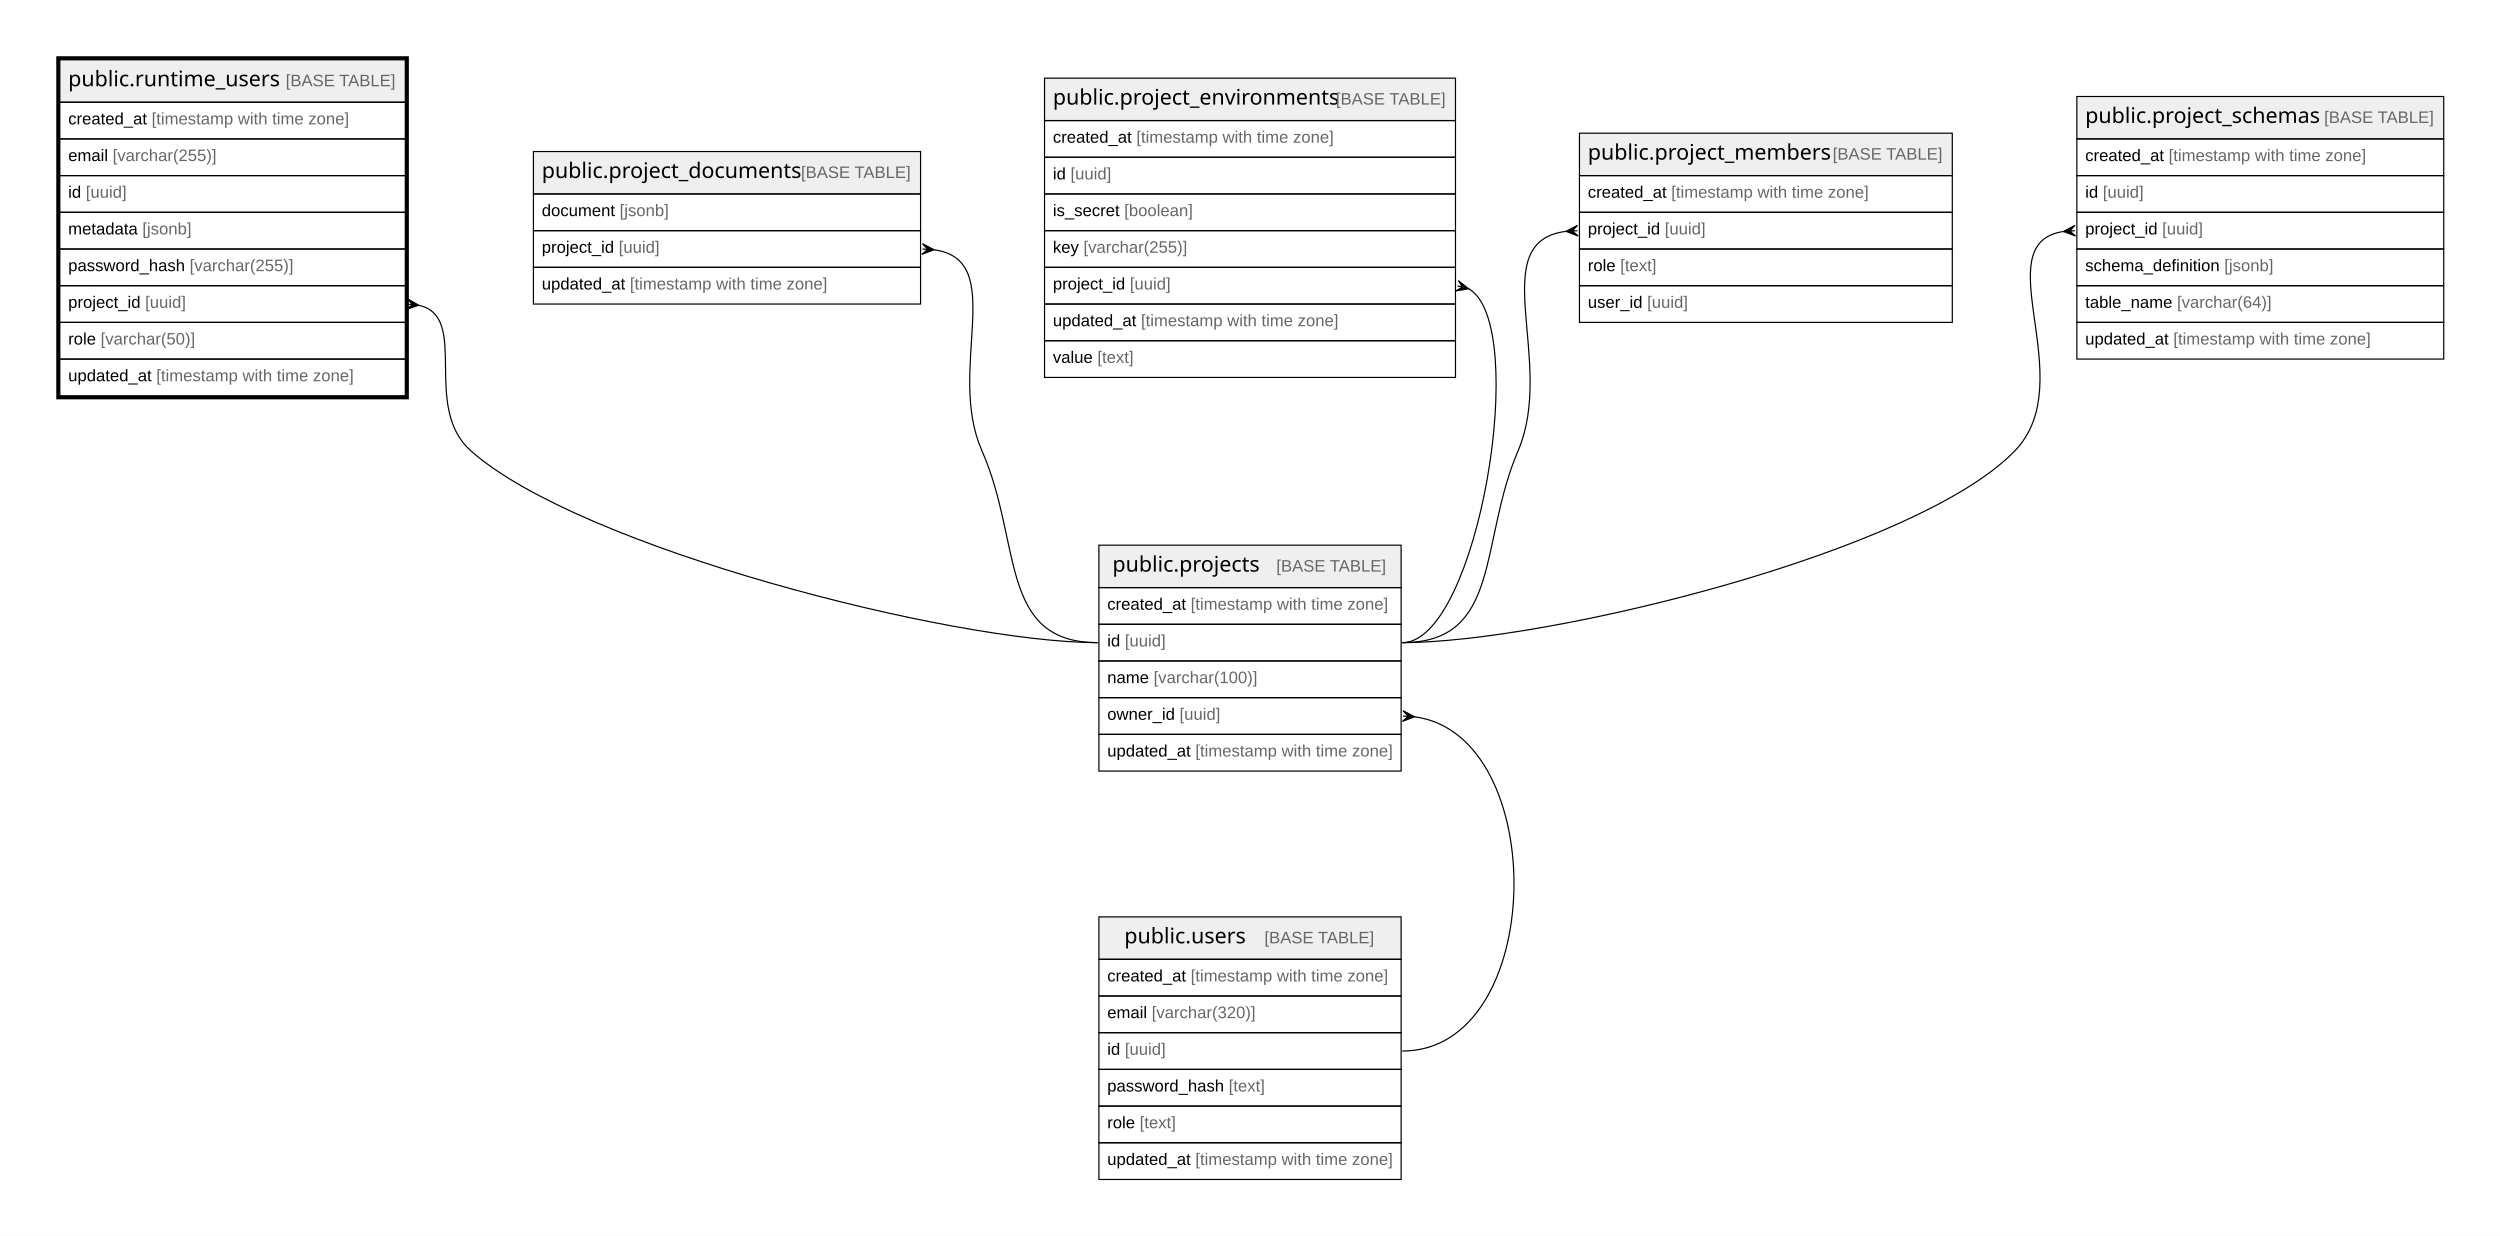
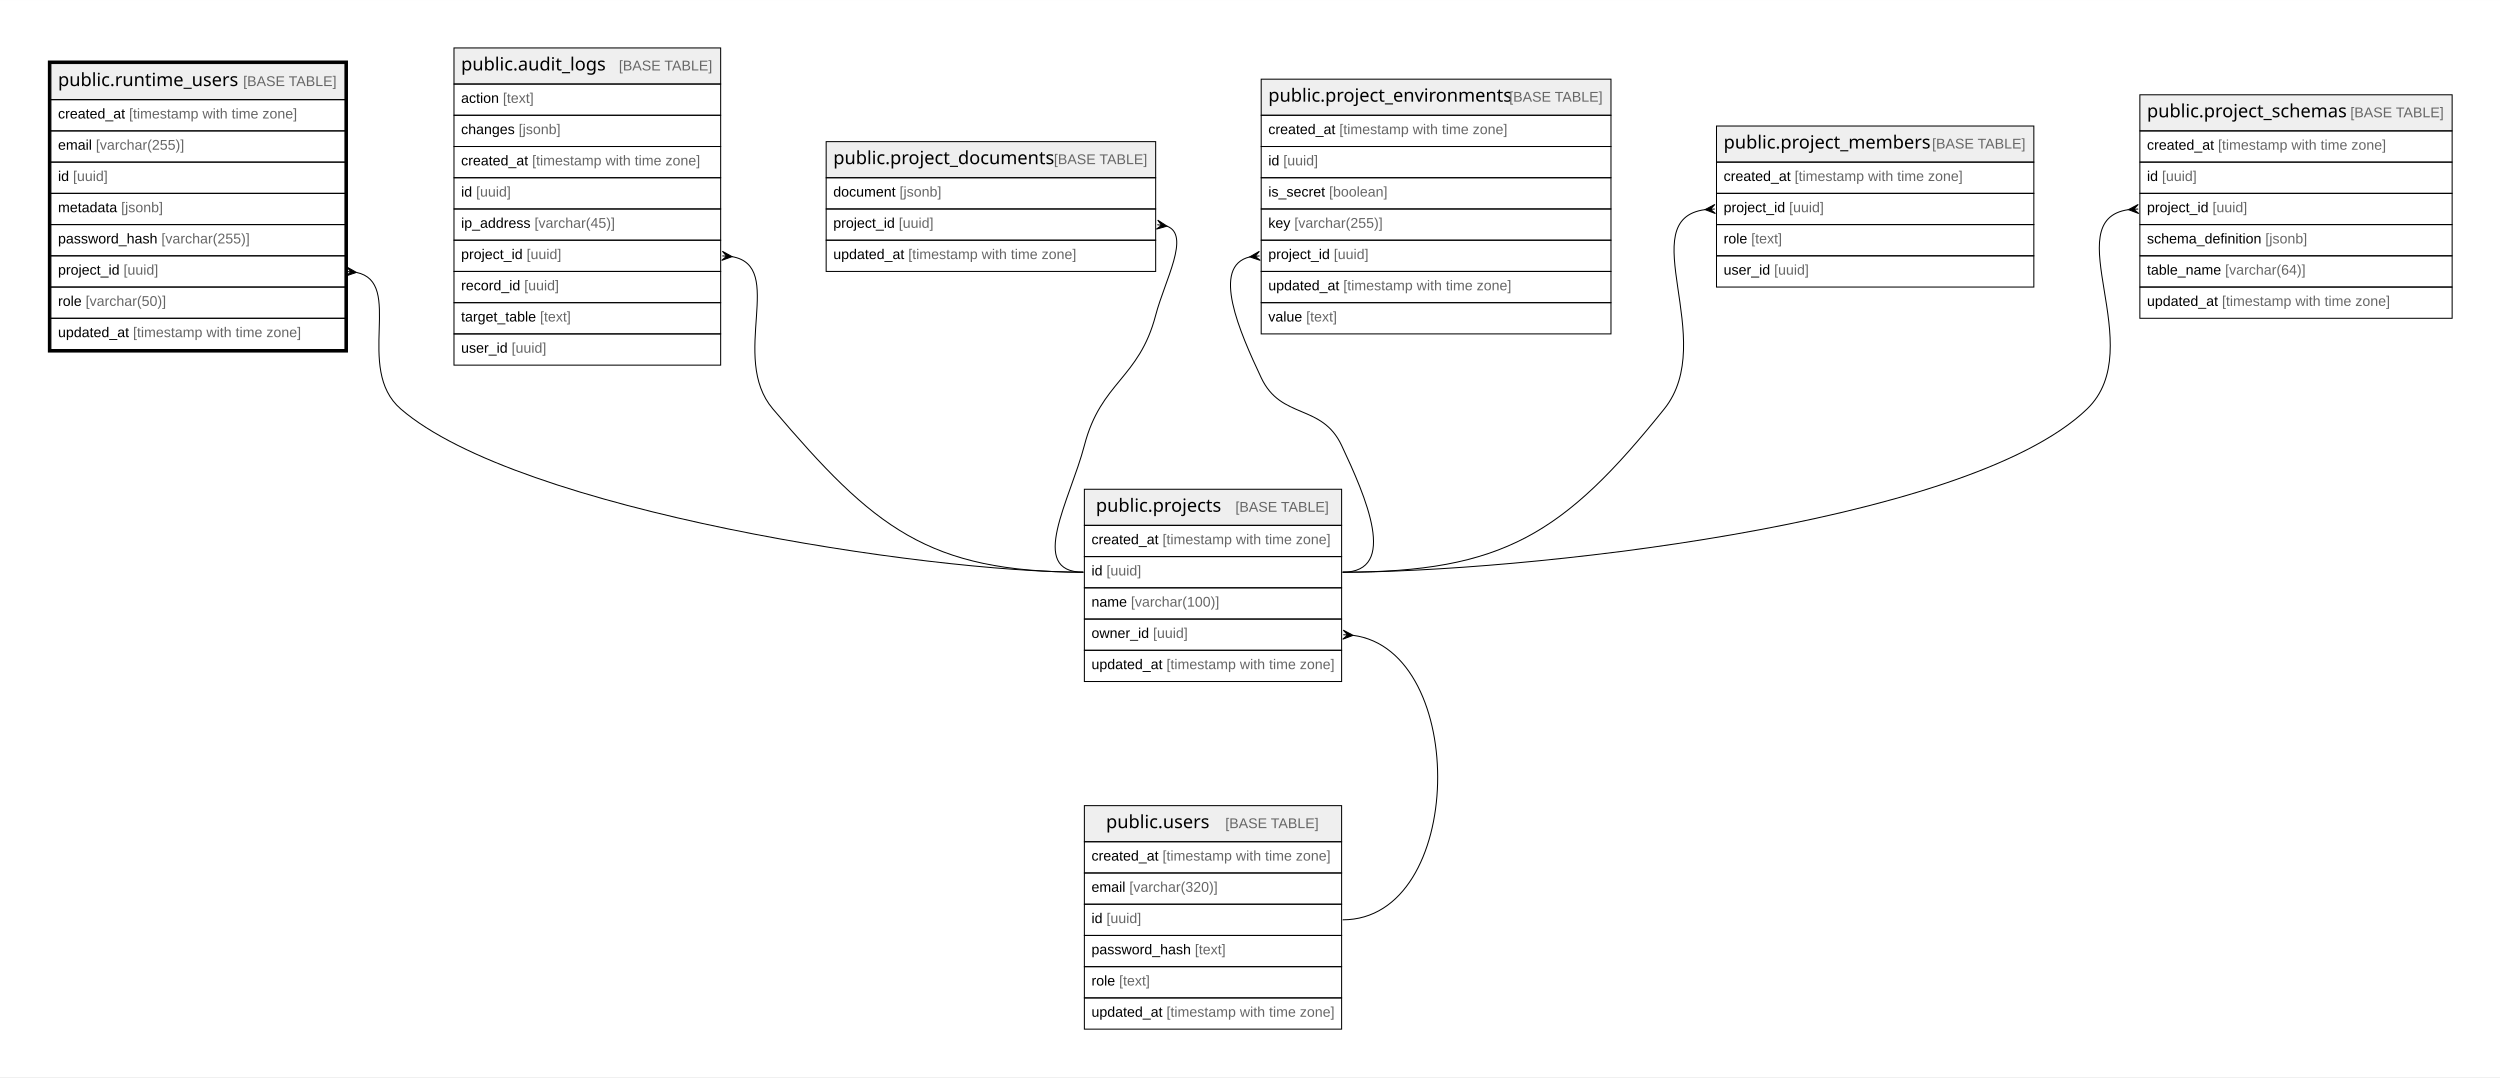
- <svg xmlns="http://www.w3.org/2000/svg" width="2098pt" height="1037pt" viewBox="0.00 0.00 2098.35 1037.20">
-   <g id="graph0" class="graph" transform="scale(1 1) rotate(0) translate(4 1033.2)">
-     <polygon fill="white" stroke="none" points="-4,4 -4,-1033.2 2094.35,-1033.2 2094.35,4 -4,4" />
+ <svg xmlns="http://www.w3.org/2000/svg" width="2465pt" height="1062pt" viewBox="0.00 0.00 2465.35 1062.00">
+   <g id="graph0" class="graph" transform="scale(1 1) rotate(0) translate(4 1058)">
+     <polygon fill="white" stroke="none" points="-4,4 -4,-1058 2461.35,-1058 2461.35,4 -4,4" />
    <g id="node1" class="node">
-       <polygon fill="#efefef" stroke="none" points="46.2,-947.4 46.2,-983 336.16,-983 336.16,-947.4 46.2,-947.4" />
-       <polygon fill="none" stroke="black" points="46.2,-947.4 46.2,-983 336.16,-983 336.16,-947.4 46.2,-947.4" />
-       <text text-anchor="start" x="53.2" y="-960.8" font-family="Arial Bold" font-size="18.00">public.runtime_users</text>
-       <text text-anchor="start" x="204.67" y="-960.8" font-family="Arial" font-size="14.00">    </text>
-       <text text-anchor="start" x="235.79" y="-960.8" font-family="Arial" font-size="14.00" fill="#666666">[BASE TABLE]</text>
-       <polygon fill="none" stroke="black" points="46.2,-916.6 46.2,-947.4 336.16,-947.4 336.16,-916.6 46.2,-916.6" />
-       <text text-anchor="start" x="53.2" y="-928.8" font-family="Arial" font-size="14.00">created_at </text>
-       <text text-anchor="start" x="123.25" y="-928.8" font-family="Arial" font-size="14.00" fill="#666666">[timestamp with time zone]</text>
-       <polygon fill="none" stroke="black" points="46.2,-885.8 46.2,-916.6 336.16,-916.6 336.16,-885.8 46.2,-885.8" />
-       <text text-anchor="start" x="53.2" y="-898" font-family="Arial" font-size="14.00">email </text>
-       <text text-anchor="start" x="90.54" y="-898" font-family="Arial" font-size="14.00" fill="#666666">[varchar(255)]</text>
-       <polygon fill="none" stroke="black" points="46.2,-855 46.2,-885.8 336.16,-885.8 336.16,-855 46.2,-855" />
-       <text text-anchor="start" x="53.2" y="-867.2" font-family="Arial" font-size="14.00">id </text>
-       <text text-anchor="start" x="67.99" y="-867.2" font-family="Arial" font-size="14.00" fill="#666666">[uuid]</text>
-       <polygon fill="none" stroke="black" points="46.2,-824.2 46.2,-855 336.16,-855 336.16,-824.2 46.2,-824.2" />
-       <text text-anchor="start" x="53.2" y="-836.4" font-family="Arial" font-size="14.00">metadata </text>
-       <text text-anchor="start" x="115.46" y="-836.4" font-family="Arial" font-size="14.00" fill="#666666">[jsonb]</text>
-       <polygon fill="none" stroke="black" points="46.2,-793.4 46.2,-824.2 336.16,-824.2 336.16,-793.4 46.2,-793.4" />
-       <text text-anchor="start" x="53.2" y="-805.6" font-family="Arial" font-size="14.00">password_hash </text>
-       <text text-anchor="start" x="155.15" y="-805.6" font-family="Arial" font-size="14.00" fill="#666666">[varchar(255)]</text>
-       <polygon fill="none" stroke="black" points="46.2,-762.6 46.2,-793.4 336.16,-793.4 336.16,-762.6 46.2,-762.6" />
-       <text text-anchor="start" x="53.2" y="-774.8" font-family="Arial" font-size="14.00">project_id </text>
-       <text text-anchor="start" x="117.79" y="-774.8" font-family="Arial" font-size="14.00" fill="#666666">[uuid]</text>
-       <polygon fill="none" stroke="black" points="46.2,-731.8 46.2,-762.6 336.16,-762.6 336.16,-731.8 46.2,-731.8" />
-       <text text-anchor="start" x="53.2" y="-744" font-family="Arial" font-size="14.00">role </text>
-       <text text-anchor="start" x="80.43" y="-744" font-family="Arial" font-size="14.00" fill="#666666">[varchar(50)]</text>
-       <polygon fill="none" stroke="black" points="46.2,-701 46.2,-731.8 336.16,-731.8 336.16,-701 46.2,-701" />
-       <text text-anchor="start" x="53.2" y="-713.2" font-family="Arial" font-size="14.00">updated_at </text>
-       <text text-anchor="start" x="127.16" y="-713.2" font-family="Arial" font-size="14.00" fill="#666666">[timestamp with time zone]</text>
-       <polygon fill="none" stroke="black" stroke-width="3" points="44.7,-699.5 44.7,-984.5 337.66,-984.5 337.66,-699.5 44.7,-699.5" />
+       <polygon fill="#efefef" stroke="none" points="46.2,-959.8 46.2,-995.4 336.16,-995.4 336.16,-959.8 46.2,-959.8" />
+       <polygon fill="none" stroke="black" points="46.2,-959.8 46.2,-995.4 336.16,-995.4 336.16,-959.8 46.2,-959.8" />
+       <text text-anchor="start" x="53.2" y="-973.2" font-family="Arial Bold" font-size="18.00">public.runtime_users</text>
+       <text text-anchor="start" x="204.67" y="-973.2" font-family="Arial" font-size="14.00">    </text>
+       <text text-anchor="start" x="235.79" y="-973.2" font-family="Arial" font-size="14.00" fill="#666666">[BASE TABLE]</text>
+       <polygon fill="none" stroke="black" points="46.2,-929 46.2,-959.8 336.16,-959.8 336.16,-929 46.2,-929" />
+       <text text-anchor="start" x="53.2" y="-941.2" font-family="Arial" font-size="14.00">created_at </text>
+       <text text-anchor="start" x="123.25" y="-941.2" font-family="Arial" font-size="14.00" fill="#666666">[timestamp with time zone]</text>
+       <polygon fill="none" stroke="black" points="46.2,-898.2 46.2,-929 336.16,-929 336.16,-898.2 46.2,-898.2" />
+       <text text-anchor="start" x="53.2" y="-910.4" font-family="Arial" font-size="14.00">email </text>
+       <text text-anchor="start" x="90.54" y="-910.4" font-family="Arial" font-size="14.00" fill="#666666">[varchar(255)]</text>
+       <polygon fill="none" stroke="black" points="46.2,-867.4 46.2,-898.2 336.16,-898.2 336.16,-867.4 46.2,-867.4" />
+       <text text-anchor="start" x="53.2" y="-879.6" font-family="Arial" font-size="14.00">id </text>
+       <text text-anchor="start" x="67.99" y="-879.6" font-family="Arial" font-size="14.00" fill="#666666">[uuid]</text>
+       <polygon fill="none" stroke="black" points="46.2,-836.6 46.2,-867.4 336.16,-867.4 336.16,-836.6 46.2,-836.6" />
+       <text text-anchor="start" x="53.2" y="-848.8" font-family="Arial" font-size="14.00">metadata </text>
+       <text text-anchor="start" x="115.46" y="-848.8" font-family="Arial" font-size="14.00" fill="#666666">[jsonb]</text>
+       <polygon fill="none" stroke="black" points="46.2,-805.8 46.2,-836.6 336.16,-836.6 336.16,-805.8 46.2,-805.8" />
+       <text text-anchor="start" x="53.2" y="-818" font-family="Arial" font-size="14.00">password_hash </text>
+       <text text-anchor="start" x="155.15" y="-818" font-family="Arial" font-size="14.00" fill="#666666">[varchar(255)]</text>
+       <polygon fill="none" stroke="black" points="46.2,-775 46.2,-805.8 336.16,-805.8 336.16,-775 46.2,-775" />
+       <text text-anchor="start" x="53.2" y="-787.2" font-family="Arial" font-size="14.00">project_id </text>
+       <text text-anchor="start" x="117.79" y="-787.2" font-family="Arial" font-size="14.00" fill="#666666">[uuid]</text>
+       <polygon fill="none" stroke="black" points="46.2,-744.2 46.2,-775 336.16,-775 336.16,-744.2 46.2,-744.2" />
+       <text text-anchor="start" x="53.2" y="-756.4" font-family="Arial" font-size="14.00">role </text>
+       <text text-anchor="start" x="80.43" y="-756.4" font-family="Arial" font-size="14.00" fill="#666666">[varchar(50)]</text>
+       <polygon fill="none" stroke="black" points="46.2,-713.4 46.2,-744.2 336.16,-744.2 336.16,-713.4 46.2,-713.4" />
+       <text text-anchor="start" x="53.2" y="-725.6" font-family="Arial" font-size="14.00">updated_at </text>
+       <text text-anchor="start" x="127.16" y="-725.6" font-family="Arial" font-size="14.00" fill="#666666">[timestamp with time zone]</text>
+       <polygon fill="none" stroke="black" stroke-width="3" points="44.7,-711.9 44.7,-996.9 337.66,-996.9 337.66,-711.9 44.7,-711.9" />
    </g>
    <g id="node2" class="node">
-       <polygon fill="#efefef" stroke="none" points="918.34,-540 918.34,-575.6 1172.02,-575.6 1172.02,-540 918.34,-540" />
-       <polygon fill="none" stroke="black" points="918.34,-540 918.34,-575.6 1172.02,-575.6 1172.02,-540 918.34,-540" />
-       <text text-anchor="start" x="929.7" y="-553.4" font-family="Arial Bold" font-size="18.00">public.projects</text>
-       <text text-anchor="start" x="1036.17" y="-553.4" font-family="Arial" font-size="14.00">    </text>
-       <text text-anchor="start" x="1067.29" y="-553.4" font-family="Arial" font-size="14.00" fill="#666666">[BASE TABLE]</text>
-       <polygon fill="none" stroke="black" points="918.34,-509.2 918.34,-540 1172.02,-540 1172.02,-509.2 918.34,-509.2" />
-       <text text-anchor="start" x="925.34" y="-521.4" font-family="Arial" font-size="14.00">created_at </text>
-       <text text-anchor="start" x="995.39" y="-521.4" font-family="Arial" font-size="14.00" fill="#666666">[timestamp with time zone]</text>
-       <polygon fill="none" stroke="black" points="918.34,-478.4 918.34,-509.2 1172.02,-509.2 1172.02,-478.4 918.34,-478.4" />
-       <text text-anchor="start" x="925.34" y="-490.6" font-family="Arial" font-size="14.00">id </text>
-       <text text-anchor="start" x="940.13" y="-490.6" font-family="Arial" font-size="14.00" fill="#666666">[uuid]</text>
-       <polygon fill="none" stroke="black" points="918.34,-447.6 918.34,-478.4 1172.02,-478.4 1172.02,-447.6 918.34,-447.6" />
-       <text text-anchor="start" x="925.34" y="-459.8" font-family="Arial" font-size="14.00">name </text>
-       <text text-anchor="start" x="964.25" y="-459.8" font-family="Arial" font-size="14.00" fill="#666666">[varchar(100)]</text>
-       <polygon fill="none" stroke="black" points="918.34,-416.8 918.34,-447.6 1172.02,-447.6 1172.02,-416.8 918.34,-416.8" />
-       <text text-anchor="start" x="925.34" y="-429" font-family="Arial" font-size="14.00">owner_id </text>
-       <text text-anchor="start" x="986.04" y="-429" font-family="Arial" font-size="14.00" fill="#666666">[uuid]</text>
-       <polygon fill="none" stroke="black" points="918.34,-386 918.34,-416.8 1172.02,-416.8 1172.02,-386 918.34,-386" />
-       <text text-anchor="start" x="925.34" y="-398.2" font-family="Arial" font-size="14.00">updated_at </text>
-       <text text-anchor="start" x="999.3" y="-398.2" font-family="Arial" font-size="14.00" fill="#666666">[timestamp with time zone]</text>
+       <polygon fill="#efefef" stroke="none" points="1065.34,-540 1065.34,-575.6 1319.02,-575.6 1319.02,-540 1065.34,-540" />
+       <polygon fill="none" stroke="black" points="1065.34,-540 1065.34,-575.6 1319.02,-575.6 1319.02,-540 1065.34,-540" />
+       <text text-anchor="start" x="1076.7" y="-553.4" font-family="Arial Bold" font-size="18.00">public.projects</text>
+       <text text-anchor="start" x="1183.17" y="-553.4" font-family="Arial" font-size="14.00">    </text>
+       <text text-anchor="start" x="1214.29" y="-553.4" font-family="Arial" font-size="14.00" fill="#666666">[BASE TABLE]</text>
+       <polygon fill="none" stroke="black" points="1065.34,-509.2 1065.34,-540 1319.02,-540 1319.02,-509.2 1065.34,-509.2" />
+       <text text-anchor="start" x="1072.34" y="-521.4" font-family="Arial" font-size="14.00">created_at </text>
+       <text text-anchor="start" x="1142.39" y="-521.4" font-family="Arial" font-size="14.00" fill="#666666">[timestamp with time zone]</text>
+       <polygon fill="none" stroke="black" points="1065.34,-478.4 1065.34,-509.2 1319.02,-509.2 1319.02,-478.4 1065.34,-478.4" />
+       <text text-anchor="start" x="1072.34" y="-490.6" font-family="Arial" font-size="14.00">id </text>
+       <text text-anchor="start" x="1087.13" y="-490.6" font-family="Arial" font-size="14.00" fill="#666666">[uuid]</text>
+       <polygon fill="none" stroke="black" points="1065.34,-447.6 1065.34,-478.4 1319.02,-478.4 1319.02,-447.6 1065.34,-447.6" />
+       <text text-anchor="start" x="1072.34" y="-459.8" font-family="Arial" font-size="14.00">name </text>
+       <text text-anchor="start" x="1111.25" y="-459.8" font-family="Arial" font-size="14.00" fill="#666666">[varchar(100)]</text>
+       <polygon fill="none" stroke="black" points="1065.34,-416.8 1065.34,-447.6 1319.02,-447.6 1319.02,-416.8 1065.34,-416.8" />
+       <text text-anchor="start" x="1072.34" y="-429" font-family="Arial" font-size="14.00">owner_id </text>
+       <text text-anchor="start" x="1133.04" y="-429" font-family="Arial" font-size="14.00" fill="#666666">[uuid]</text>
+       <polygon fill="none" stroke="black" points="1065.34,-386 1065.34,-416.8 1319.02,-416.8 1319.02,-386 1065.34,-386" />
+       <text text-anchor="start" x="1072.34" y="-398.2" font-family="Arial" font-size="14.00">updated_at </text>
+       <text text-anchor="start" x="1146.3" y="-398.2" font-family="Arial" font-size="14.00" fill="#666666">[timestamp with time zone]</text>
    </g>
    <g id="edge1" class="edge">
-       <path fill="none" stroke="black" d="M347.4,-776.99C390.84,-767.42 349.4,-691.99 391.18,-654.8 482.52,-573.51 795.06,-493.8 917.34,-493.8" />
-       <polygon fill="black" stroke="black" points="347.44,-776.99 337.05,-773.49 342.14,-777.51 337.83,-777.93 337.83,-777.93 337.83,-777.93 342.14,-777.51 337.93,-782.45 347.44,-776.99" />
+       <path fill="none" stroke="black" d="M347.33,-789.47C395.39,-779.66 344.99,-694.76 391.18,-654.8 507.5,-554.17 910.53,-493.8 1064.34,-493.8" />
+       <polygon fill="black" stroke="black" points="347.45,-789.46 337.08,-785.89 342.14,-789.94 337.83,-790.34 337.83,-790.34 337.83,-790.34 342.14,-789.94 337.9,-794.85 347.45,-789.46" />
+     </g>
+     <g id="node8" class="node">
+       <polygon fill="#efefef" stroke="none" points="1065.34,-228 1065.34,-263.6 1319.02,-263.6 1319.02,-228 1065.34,-228" />
+       <polygon fill="none" stroke="black" points="1065.34,-228 1065.34,-263.6 1319.02,-263.6 1319.02,-228 1065.34,-228" />
+       <text text-anchor="start" x="1086.69" y="-241.4" font-family="Arial Bold" font-size="18.00">public.users</text>
+       <text text-anchor="start" x="1173.18" y="-241.4" font-family="Arial" font-size="14.00">    </text>
+       <text text-anchor="start" x="1204.29" y="-241.4" font-family="Arial" font-size="14.00" fill="#666666">[BASE TABLE]</text>
+       <polygon fill="none" stroke="black" points="1065.34,-197.2 1065.34,-228 1319.02,-228 1319.02,-197.2 1065.34,-197.2" />
+       <text text-anchor="start" x="1072.34" y="-209.4" font-family="Arial" font-size="14.00">created_at </text>
+       <text text-anchor="start" x="1142.39" y="-209.4" font-family="Arial" font-size="14.00" fill="#666666">[timestamp with time zone]</text>
+       <polygon fill="none" stroke="black" points="1065.34,-166.4 1065.34,-197.2 1319.02,-197.2 1319.02,-166.4 1065.34,-166.4" />
+       <text text-anchor="start" x="1072.34" y="-178.6" font-family="Arial" font-size="14.00">email </text>
+       <text text-anchor="start" x="1109.68" y="-178.6" font-family="Arial" font-size="14.00" fill="#666666">[varchar(320)]</text>
+       <polygon fill="none" stroke="black" points="1065.34,-135.6 1065.34,-166.4 1319.02,-166.4 1319.02,-135.6 1065.34,-135.6" />
+       <text text-anchor="start" x="1072.34" y="-147.8" font-family="Arial" font-size="14.00">id </text>
+       <text text-anchor="start" x="1087.13" y="-147.8" font-family="Arial" font-size="14.00" fill="#666666">[uuid]</text>
+       <polygon fill="none" stroke="black" points="1065.34,-104.8 1065.34,-135.6 1319.02,-135.6 1319.02,-104.8 1065.34,-104.8" />
+       <text text-anchor="start" x="1072.34" y="-117" font-family="Arial" font-size="14.00">password_hash </text>
+       <text text-anchor="start" x="1174.29" y="-117" font-family="Arial" font-size="14.00" fill="#666666">[text]</text>
+       <polygon fill="none" stroke="black" points="1065.34,-74 1065.34,-104.8 1319.02,-104.8 1319.02,-74 1065.34,-74" />
+       <text text-anchor="start" x="1072.34" y="-86.2" font-family="Arial" font-size="14.00">role </text>
+       <text text-anchor="start" x="1099.57" y="-86.2" font-family="Arial" font-size="14.00" fill="#666666">[text]</text>
+       <polygon fill="none" stroke="black" points="1065.34,-43.2 1065.34,-74 1319.02,-74 1319.02,-43.2 1065.34,-43.2" />
+       <text text-anchor="start" x="1072.34" y="-55.4" font-family="Arial" font-size="14.00">updated_at </text>
+       <text text-anchor="start" x="1146.3" y="-55.4" font-family="Arial" font-size="14.00" fill="#666666">[timestamp with time zone]</text>
+     </g>
+     <g id="edge7" class="edge">
+       <path fill="none" stroke="black" d="M1330.34,-431.54C1444.9,-416.5 1441.46,-151 1320.02,-151" />
+       <polygon fill="black" stroke="black" points="1330.33,-431.54 1320.07,-427.69 1325.01,-431.88 1320.69,-432.16 1320.69,-432.16 1320.69,-432.16 1325.01,-431.88 1320.64,-436.67 1330.33,-431.54" />
+     </g>
+     <g id="node3" class="node">
+       <polygon fill="#efefef" stroke="none" points="443.69,-975.2 443.69,-1010.8 706.67,-1010.8 706.67,-975.2 443.69,-975.2" />
+       <polygon fill="none" stroke="black" points="443.69,-975.2 443.69,-1010.8 706.67,-1010.8 706.67,-975.2 443.69,-975.2" />
+       <text text-anchor="start" x="450.69" y="-988.6" font-family="Arial Bold" font-size="18.00">public.audit_logs</text>
+       <text text-anchor="start" x="575.18" y="-988.6" font-family="Arial" font-size="14.00">    </text>
+       <text text-anchor="start" x="606.3" y="-988.6" font-family="Arial" font-size="14.00" fill="#666666">[BASE TABLE]</text>
+       <polygon fill="none" stroke="black" points="443.69,-944.4 443.69,-975.2 706.67,-975.2 706.67,-944.4 443.69,-944.4" />
+       <text text-anchor="start" x="450.69" y="-956.6" font-family="Arial" font-size="14.00">action </text>
+       <text text-anchor="start" x="491.94" y="-956.6" font-family="Arial" font-size="14.00" fill="#666666">[text]</text>
+       <polygon fill="none" stroke="black" points="443.69,-913.6 443.69,-944.4 706.67,-944.4 706.67,-913.6 443.69,-913.6" />
+       <text text-anchor="start" x="450.69" y="-925.8" font-family="Arial" font-size="14.00">changes </text>
+       <text text-anchor="start" x="507.51" y="-925.8" font-family="Arial" font-size="14.00" fill="#666666">[jsonb]</text>
+       <polygon fill="none" stroke="black" points="443.69,-882.8 443.69,-913.6 706.67,-913.6 706.67,-882.8 443.69,-882.8" />
+       <text text-anchor="start" x="450.69" y="-895" font-family="Arial" font-size="14.00">created_at </text>
+       <text text-anchor="start" x="520.74" y="-895" font-family="Arial" font-size="14.00" fill="#666666">[timestamp with time zone]</text>
+       <polygon fill="none" stroke="black" points="443.69,-852 443.69,-882.8 706.67,-882.8 706.67,-852 443.69,-852" />
+       <text text-anchor="start" x="450.69" y="-864.2" font-family="Arial" font-size="14.00">id </text>
+       <text text-anchor="start" x="465.48" y="-864.2" font-family="Arial" font-size="14.00" fill="#666666">[uuid]</text>
+       <polygon fill="none" stroke="black" points="443.69,-821.2 443.69,-852 706.67,-852 706.67,-821.2 443.69,-821.2" />
+       <text text-anchor="start" x="450.69" y="-833.4" font-family="Arial" font-size="14.00">ip_address </text>
+       <text text-anchor="start" x="523.07" y="-833.4" font-family="Arial" font-size="14.00" fill="#666666">[varchar(45)]</text>
+       <polygon fill="none" stroke="black" points="443.69,-790.4 443.69,-821.2 706.67,-821.2 706.67,-790.4 443.69,-790.4" />
+       <text text-anchor="start" x="450.69" y="-802.6" font-family="Arial" font-size="14.00">project_id </text>
+       <text text-anchor="start" x="515.28" y="-802.6" font-family="Arial" font-size="14.00" fill="#666666">[uuid]</text>
+       <polygon fill="none" stroke="black" points="443.69,-759.6 443.69,-790.4 706.67,-790.4 706.67,-759.6 443.69,-759.6" />
+       <text text-anchor="start" x="450.69" y="-771.8" font-family="Arial" font-size="14.00">record_id </text>
+       <text text-anchor="start" x="512.95" y="-771.8" font-family="Arial" font-size="14.00" fill="#666666">[uuid]</text>
+       <polygon fill="none" stroke="black" points="443.69,-728.8 443.69,-759.6 706.67,-759.6 706.67,-728.8 443.69,-728.8" />
+       <text text-anchor="start" x="450.69" y="-741" font-family="Arial" font-size="14.00">target_table </text>
+       <text text-anchor="start" x="528.53" y="-741" font-family="Arial" font-size="14.00" fill="#666666">[text]</text>
+       <polygon fill="none" stroke="black" points="443.69,-698 443.69,-728.8 706.67,-728.8 706.67,-698 443.69,-698" />
+       <text text-anchor="start" x="450.69" y="-710.2" font-family="Arial" font-size="14.00">user_id </text>
+       <text text-anchor="start" x="500.5" y="-710.2" font-family="Arial" font-size="14.00" fill="#666666">[uuid]</text>
+     </g>
+     <g id="edge2" class="edge">
+       <path fill="none" stroke="black" d="M717.76,-805.01C771.77,-795.68 714.75,-705.87 758.18,-654.8 857.78,-537.69 910.6,-493.8 1064.34,-493.8" />
+       <polygon fill="black" stroke="black" points="717.97,-804.99 707.65,-801.29 712.65,-805.41 708.34,-805.75 708.34,-805.75 708.34,-805.75 712.65,-805.41 708.35,-810.26 717.97,-804.99" />
+     </g>
+     <g id="node4" class="node">
+       <polygon fill="#efefef" stroke="none" points="810.71,-882.8 810.71,-918.4 1135.65,-918.4 1135.65,-882.8 810.71,-882.8" />
+       <polygon fill="none" stroke="black" points="810.71,-882.8 810.71,-918.4 1135.65,-918.4 1135.65,-882.8 810.71,-882.8" />
+       <text text-anchor="start" x="817.71" y="-896.2" font-family="Arial Bold" font-size="18.00">public.project_documents</text>
+       <text text-anchor="start" x="1004.16" y="-896.2" font-family="Arial" font-size="14.00">    </text>
+       <text text-anchor="start" x="1035.28" y="-896.2" font-family="Arial" font-size="14.00" fill="#666666">[BASE TABLE]</text>
+       <polygon fill="none" stroke="black" points="810.71,-852 810.71,-882.8 1135.65,-882.8 1135.65,-852 810.71,-852" />
+       <text text-anchor="start" x="817.71" y="-864.2" font-family="Arial" font-size="14.00">document </text>
+       <text text-anchor="start" x="883.08" y="-864.2" font-family="Arial" font-size="14.00" fill="#666666">[jsonb]</text>
+       <polygon fill="none" stroke="black" points="810.71,-821.2 810.71,-852 1135.65,-852 1135.65,-821.2 810.71,-821.2" />
+       <text text-anchor="start" x="817.71" y="-833.4" font-family="Arial" font-size="14.00">project_id </text>
+       <text text-anchor="start" x="882.3" y="-833.4" font-family="Arial" font-size="14.00" fill="#666666">[uuid]</text>
+       <polygon fill="none" stroke="black" points="810.71,-790.4 810.71,-821.2 1135.65,-821.2 1135.65,-790.4 810.71,-790.4" />
+       <text text-anchor="start" x="817.71" y="-802.6" font-family="Arial" font-size="14.00">updated_at </text>
+       <text text-anchor="start" x="891.67" y="-802.6" font-family="Arial" font-size="14.00" fill="#666666">[timestamp with time zone]</text>
+     </g>
+     <g id="edge3" class="edge">
+       <path fill="none" stroke="black" d="M1146.67,-835.09C1170.37,-826.38 1144.69,-781.74 1135.65,-747.2 1119.17,-684.26 1081.72,-681.77 1065.34,-618.8 1051.35,-565.03 1008.78,-493.8 1064.34,-493.8" />
+       <polygon fill="black" stroke="black" points="1146.87,-835.06 1136.31,-832.1 1141.59,-835.85 1137.31,-836.5 1137.31,-836.5 1137.31,-836.5 1141.59,-835.85 1137.65,-841 1146.87,-835.06" />
+     </g>
+     <g id="node5" class="node">
+       <polygon fill="#efefef" stroke="none" points="1239.71,-944.4 1239.71,-980 1584.65,-980 1584.65,-944.4 1239.71,-944.4" />
+       <polygon fill="none" stroke="black" points="1239.71,-944.4 1239.71,-980 1584.65,-980 1584.65,-944.4 1239.71,-944.4" />
+       <text text-anchor="start" x="1246.71" y="-957.8" font-family="Arial Bold" font-size="18.00">public.project_environments</text>
+       <text text-anchor="start" x="1453.16" y="-957.8" font-family="Arial" font-size="14.00">    </text>
+       <text text-anchor="start" x="1484.28" y="-957.8" font-family="Arial" font-size="14.00" fill="#666666">[BASE TABLE]</text>
+       <polygon fill="none" stroke="black" points="1239.71,-913.6 1239.71,-944.4 1584.65,-944.4 1584.65,-913.6 1239.71,-913.6" />
+       <text text-anchor="start" x="1246.71" y="-925.8" font-family="Arial" font-size="14.00">created_at </text>
+       <text text-anchor="start" x="1316.76" y="-925.8" font-family="Arial" font-size="14.00" fill="#666666">[timestamp with time zone]</text>
+       <polygon fill="none" stroke="black" points="1239.71,-882.8 1239.71,-913.6 1584.65,-913.6 1584.65,-882.8 1239.71,-882.8" />
+       <text text-anchor="start" x="1246.71" y="-895" font-family="Arial" font-size="14.00">id </text>
+       <text text-anchor="start" x="1261.5" y="-895" font-family="Arial" font-size="14.00" fill="#666666">[uuid]</text>
+       <polygon fill="none" stroke="black" points="1239.71,-852 1239.71,-882.8 1584.65,-882.8 1584.65,-852 1239.71,-852" />
+       <text text-anchor="start" x="1246.71" y="-864.2" font-family="Arial" font-size="14.00">is_secret </text>
+       <text text-anchor="start" x="1306.62" y="-864.2" font-family="Arial" font-size="14.00" fill="#666666">[boolean]</text>
+       <polygon fill="none" stroke="black" points="1239.71,-821.2 1239.71,-852 1584.65,-852 1584.65,-821.2 1239.71,-821.2" />
+       <text text-anchor="start" x="1246.71" y="-833.4" font-family="Arial" font-size="14.00">key </text>
+       <text text-anchor="start" x="1272.39" y="-833.4" font-family="Arial" font-size="14.00" fill="#666666">[varchar(255)]</text>
+       <polygon fill="none" stroke="black" points="1239.71,-790.4 1239.71,-821.2 1584.65,-821.2 1584.65,-790.4 1239.71,-790.4" />
+       <text text-anchor="start" x="1246.71" y="-802.6" font-family="Arial" font-size="14.00">project_id </text>
+       <text text-anchor="start" x="1311.3" y="-802.6" font-family="Arial" font-size="14.00" fill="#666666">[uuid]</text>
+       <polygon fill="none" stroke="black" points="1239.71,-759.6 1239.71,-790.4 1584.65,-790.4 1584.65,-759.6 1239.71,-759.6" />
+       <text text-anchor="start" x="1246.71" y="-771.8" font-family="Arial" font-size="14.00">updated_at </text>
+       <text text-anchor="start" x="1320.67" y="-771.8" font-family="Arial" font-size="14.00" fill="#666666">[timestamp with time zone]</text>
+       <polygon fill="none" stroke="black" points="1239.71,-728.8 1239.71,-759.6 1584.65,-759.6 1584.65,-728.8 1239.71,-728.8" />
+       <text text-anchor="start" x="1246.71" y="-741" font-family="Arial" font-size="14.00">value </text>
+       <text text-anchor="start" x="1284.07" y="-741" font-family="Arial" font-size="14.00" fill="#666666">[text]</text>
+     </g>
+     <g id="edge4" class="edge">
+       <path fill="none" stroke="black" d="M1228.67,-804.77C1189.7,-795.81 1218.58,-730.55 1239.71,-685.6 1259.32,-643.9 1299.42,-660.51 1319.02,-618.8 1342.65,-568.52 1375.58,-493.8 1320.02,-493.8" />
+       <polygon fill="black" stroke="black" points="1228.43,-804.74 1237.92,-810.24 1233.74,-805.29 1238.05,-805.73 1238.05,-805.73 1238.05,-805.73 1233.74,-805.29 1238.84,-801.29 1228.43,-804.74" />
+     </g>
+     <g id="node6" class="node">
+       <polygon fill="#efefef" stroke="none" points="1688.71,-898.2 1688.71,-933.8 2001.65,-933.8 2001.65,-898.2 1688.71,-898.2" />
+       <polygon fill="none" stroke="black" points="1688.71,-898.2 1688.71,-933.8 2001.65,-933.8 2001.65,-898.2 1688.71,-898.2" />
+       <text text-anchor="start" x="1695.71" y="-911.6" font-family="Arial Bold" font-size="18.00">public.project_members</text>
+       <text text-anchor="start" x="1870.16" y="-911.6" font-family="Arial" font-size="14.00">    </text>
+       <text text-anchor="start" x="1901.28" y="-911.6" font-family="Arial" font-size="14.00" fill="#666666">[BASE TABLE]</text>
+       <polygon fill="none" stroke="black" points="1688.71,-867.4 1688.71,-898.2 2001.65,-898.2 2001.65,-867.4 1688.71,-867.4" />
+       <text text-anchor="start" x="1695.71" y="-879.6" font-family="Arial" font-size="14.00">created_at </text>
+       <text text-anchor="start" x="1765.76" y="-879.6" font-family="Arial" font-size="14.00" fill="#666666">[timestamp with time zone]</text>
+       <polygon fill="none" stroke="black" points="1688.71,-836.6 1688.71,-867.4 2001.65,-867.4 2001.65,-836.6 1688.71,-836.6" />
+       <text text-anchor="start" x="1695.71" y="-848.8" font-family="Arial" font-size="14.00">project_id </text>
+       <text text-anchor="start" x="1760.31" y="-848.8" font-family="Arial" font-size="14.00" fill="#666666">[uuid]</text>
+       <polygon fill="none" stroke="black" points="1688.71,-805.8 1688.71,-836.6 2001.65,-836.6 2001.65,-805.8 1688.71,-805.8" />
+       <text text-anchor="start" x="1695.71" y="-818" font-family="Arial" font-size="14.00">role </text>
+       <text text-anchor="start" x="1722.95" y="-818" font-family="Arial" font-size="14.00" fill="#666666">[text]</text>
+       <polygon fill="none" stroke="black" points="1688.71,-775 1688.71,-805.8 2001.65,-805.8 2001.65,-775 1688.71,-775" />
+       <text text-anchor="start" x="1695.71" y="-787.2" font-family="Arial" font-size="14.00">user_id </text>
+       <text text-anchor="start" x="1745.52" y="-787.2" font-family="Arial" font-size="14.00" fill="#666666">[uuid]</text>
+     </g>
+     <g id="edge5" class="edge">
+       <path fill="none" stroke="black" d="M1677.5,-851.37C1604.9,-841.71 1691.46,-722.49 1637.18,-654.8 1538.28,-531.48 1478.1,-493.8 1320.02,-493.8" />
+       <polygon fill="black" stroke="black" points="1677.4,-851.37 1687.1,-856.47 1682.72,-851.69 1687.04,-851.96 1687.04,-851.96 1687.04,-851.96 1682.72,-851.69 1687.65,-847.49 1677.4,-851.37" />
    </g>
    <g id="node7" class="node">
-       <polygon fill="#efefef" stroke="none" points="918.34,-228 918.34,-263.6 1172.02,-263.6 1172.02,-228 918.34,-228" />
-       <polygon fill="none" stroke="black" points="918.34,-228 918.34,-263.6 1172.02,-263.6 1172.02,-228 918.34,-228" />
-       <text text-anchor="start" x="939.69" y="-241.4" font-family="Arial Bold" font-size="18.00">public.users</text>
-       <text text-anchor="start" x="1026.18" y="-241.4" font-family="Arial" font-size="14.00">    </text>
-       <text text-anchor="start" x="1057.29" y="-241.4" font-family="Arial" font-size="14.00" fill="#666666">[BASE TABLE]</text>
-       <polygon fill="none" stroke="black" points="918.34,-197.2 918.34,-228 1172.02,-228 1172.02,-197.2 918.34,-197.2" />
-       <text text-anchor="start" x="925.34" y="-209.4" font-family="Arial" font-size="14.00">created_at </text>
-       <text text-anchor="start" x="995.39" y="-209.4" font-family="Arial" font-size="14.00" fill="#666666">[timestamp with time zone]</text>
-       <polygon fill="none" stroke="black" points="918.34,-166.4 918.34,-197.2 1172.02,-197.2 1172.02,-166.4 918.34,-166.4" />
-       <text text-anchor="start" x="925.34" y="-178.6" font-family="Arial" font-size="14.00">email </text>
-       <text text-anchor="start" x="962.68" y="-178.6" font-family="Arial" font-size="14.00" fill="#666666">[varchar(320)]</text>
-       <polygon fill="none" stroke="black" points="918.34,-135.6 918.34,-166.4 1172.02,-166.4 1172.02,-135.6 918.34,-135.6" />
-       <text text-anchor="start" x="925.34" y="-147.8" font-family="Arial" font-size="14.00">id </text>
-       <text text-anchor="start" x="940.13" y="-147.8" font-family="Arial" font-size="14.00" fill="#666666">[uuid]</text>
-       <polygon fill="none" stroke="black" points="918.34,-104.8 918.34,-135.6 1172.02,-135.6 1172.02,-104.8 918.34,-104.8" />
-       <text text-anchor="start" x="925.34" y="-117" font-family="Arial" font-size="14.00">password_hash </text>
-       <text text-anchor="start" x="1027.29" y="-117" font-family="Arial" font-size="14.00" fill="#666666">[text]</text>
-       <polygon fill="none" stroke="black" points="918.34,-74 918.34,-104.8 1172.02,-104.8 1172.02,-74 918.34,-74" />
-       <text text-anchor="start" x="925.34" y="-86.2" font-family="Arial" font-size="14.00">role </text>
-       <text text-anchor="start" x="952.57" y="-86.2" font-family="Arial" font-size="14.00" fill="#666666">[text]</text>
-       <polygon fill="none" stroke="black" points="918.34,-43.2 918.34,-74 1172.02,-74 1172.02,-43.2 918.34,-43.2" />
-       <text text-anchor="start" x="925.34" y="-55.4" font-family="Arial" font-size="14.00">updated_at </text>
-       <text text-anchor="start" x="999.3" y="-55.4" font-family="Arial" font-size="14.00" fill="#666666">[timestamp with time zone]</text>
+       <polygon fill="#efefef" stroke="none" points="2106.21,-929 2106.21,-964.6 2414.15,-964.6 2414.15,-929 2106.21,-929" />
+       <polygon fill="none" stroke="black" points="2106.21,-929 2106.21,-964.6 2414.15,-964.6 2414.15,-929 2106.21,-929" />
+       <text text-anchor="start" x="2113.21" y="-942.4" font-family="Arial Bold" font-size="18.00">public.project_schemas</text>
+       <text text-anchor="start" x="2282.66" y="-942.4" font-family="Arial" font-size="14.00">    </text>
+       <text text-anchor="start" x="2313.77" y="-942.4" font-family="Arial" font-size="14.00" fill="#666666">[BASE TABLE]</text>
+       <polygon fill="none" stroke="black" points="2106.21,-898.2 2106.21,-929 2414.15,-929 2414.15,-898.2 2106.21,-898.2" />
+       <text text-anchor="start" x="2113.21" y="-910.4" font-family="Arial" font-size="14.00">created_at </text>
+       <text text-anchor="start" x="2183.26" y="-910.4" font-family="Arial" font-size="14.00" fill="#666666">[timestamp with time zone]</text>
+       <polygon fill="none" stroke="black" points="2106.21,-867.4 2106.21,-898.2 2414.15,-898.2 2414.15,-867.4 2106.21,-867.4" />
+       <text text-anchor="start" x="2113.21" y="-879.6" font-family="Arial" font-size="14.00">id </text>
+       <text text-anchor="start" x="2128" y="-879.6" font-family="Arial" font-size="14.00" fill="#666666">[uuid]</text>
+       <polygon fill="none" stroke="black" points="2106.21,-836.6 2106.21,-867.4 2414.15,-867.4 2414.15,-836.6 2106.21,-836.6" />
+       <text text-anchor="start" x="2113.21" y="-848.8" font-family="Arial" font-size="14.00">project_id </text>
+       <text text-anchor="start" x="2177.81" y="-848.8" font-family="Arial" font-size="14.00" fill="#666666">[uuid]</text>
+       <polygon fill="none" stroke="black" points="2106.21,-805.8 2106.21,-836.6 2414.15,-836.6 2414.15,-805.8 2106.21,-805.8" />
+       <text text-anchor="start" x="2113.21" y="-818" font-family="Arial" font-size="14.00">schema_definition </text>
+       <text text-anchor="start" x="2229.95" y="-818" font-family="Arial" font-size="14.00" fill="#666666">[jsonb]</text>
+       <polygon fill="none" stroke="black" points="2106.21,-775 2106.21,-805.8 2414.15,-805.8 2414.15,-775 2106.21,-775" />
+       <text text-anchor="start" x="2113.21" y="-787.2" font-family="Arial" font-size="14.00">table_name </text>
+       <text text-anchor="start" x="2190.27" y="-787.2" font-family="Arial" font-size="14.00" fill="#666666">[varchar(64)]</text>
+       <polygon fill="none" stroke="black" points="2106.21,-744.2 2106.21,-775 2414.15,-775 2414.15,-744.2 2106.21,-744.2" />
+       <text text-anchor="start" x="2113.21" y="-756.4" font-family="Arial" font-size="14.00">updated_at </text>
+       <text text-anchor="start" x="2187.17" y="-756.4" font-family="Arial" font-size="14.00" fill="#666666">[timestamp with time zone]</text>
    </g>
    <g id="edge6" class="edge">
-       <path fill="none" stroke="black" d="M1183.34,-431.54C1297.9,-416.5 1294.46,-151 1173.02,-151" />
-       <polygon fill="black" stroke="black" points="1183.33,-431.54 1173.07,-427.69 1178.01,-431.88 1173.69,-432.16 1173.69,-432.16 1173.69,-432.16 1178.01,-431.88 1173.64,-436.67 1183.33,-431.54" />
-     </g>
-     <g id="node3" class="node">
-       <polygon fill="#efefef" stroke="none" points="443.71,-870.4 443.71,-906 768.65,-906 768.65,-870.4 443.71,-870.4" />
-       <polygon fill="none" stroke="black" points="443.71,-870.4 443.71,-906 768.65,-906 768.65,-870.4 443.71,-870.4" />
-       <text text-anchor="start" x="450.71" y="-883.8" font-family="Arial Bold" font-size="18.00">public.project_documents</text>
-       <text text-anchor="start" x="637.16" y="-883.8" font-family="Arial" font-size="14.00">    </text>
-       <text text-anchor="start" x="668.28" y="-883.8" font-family="Arial" font-size="14.00" fill="#666666">[BASE TABLE]</text>
-       <polygon fill="none" stroke="black" points="443.71,-839.6 443.71,-870.4 768.65,-870.4 768.65,-839.6 443.71,-839.6" />
-       <text text-anchor="start" x="450.71" y="-851.8" font-family="Arial" font-size="14.00">document </text>
-       <text text-anchor="start" x="516.08" y="-851.8" font-family="Arial" font-size="14.00" fill="#666666">[jsonb]</text>
-       <polygon fill="none" stroke="black" points="443.71,-808.8 443.71,-839.6 768.65,-839.6 768.65,-808.8 443.71,-808.8" />
-       <text text-anchor="start" x="450.71" y="-821" font-family="Arial" font-size="14.00">project_id </text>
-       <text text-anchor="start" x="515.3" y="-821" font-family="Arial" font-size="14.00" fill="#666666">[uuid]</text>
-       <polygon fill="none" stroke="black" points="443.71,-778 443.71,-808.8 768.65,-808.8 768.65,-778 443.71,-778" />
-       <text text-anchor="start" x="450.71" y="-790.2" font-family="Arial" font-size="14.00">updated_at </text>
-       <text text-anchor="start" x="524.67" y="-790.2" font-family="Arial" font-size="14.00" fill="#666666">[timestamp with time zone]</text>
-     </g>
-     <g id="edge2" class="edge">
-       <path fill="none" stroke="black" d="M779.81,-823.57C842.81,-815.11 789.89,-723.28 820.18,-654.8 853.99,-578.37 833.76,-493.8 917.34,-493.8" />
-       <polygon fill="black" stroke="black" points="779.96,-823.56 769.71,-819.69 774.64,-823.89 770.32,-824.16 770.32,-824.16 770.32,-824.16 774.64,-823.89 770.26,-828.67 779.96,-823.56" />
-     </g>
-     <g id="node4" class="node">
-       <polygon fill="#efefef" stroke="none" points="872.71,-932 872.71,-967.6 1217.65,-967.6 1217.65,-932 872.71,-932" />
-       <polygon fill="none" stroke="black" points="872.71,-932 872.71,-967.6 1217.65,-967.6 1217.65,-932 872.71,-932" />
-       <text text-anchor="start" x="879.71" y="-945.4" font-family="Arial Bold" font-size="18.00">public.project_environments</text>
-       <text text-anchor="start" x="1086.16" y="-945.4" font-family="Arial" font-size="14.00">    </text>
-       <text text-anchor="start" x="1117.28" y="-945.4" font-family="Arial" font-size="14.00" fill="#666666">[BASE TABLE]</text>
-       <polygon fill="none" stroke="black" points="872.71,-901.2 872.71,-932 1217.65,-932 1217.65,-901.2 872.71,-901.2" />
-       <text text-anchor="start" x="879.71" y="-913.4" font-family="Arial" font-size="14.00">created_at </text>
-       <text text-anchor="start" x="949.76" y="-913.4" font-family="Arial" font-size="14.00" fill="#666666">[timestamp with time zone]</text>
-       <polygon fill="none" stroke="black" points="872.71,-870.4 872.71,-901.2 1217.65,-901.2 1217.65,-870.4 872.71,-870.4" />
-       <text text-anchor="start" x="879.71" y="-882.6" font-family="Arial" font-size="14.00">id </text>
-       <text text-anchor="start" x="894.5" y="-882.6" font-family="Arial" font-size="14.00" fill="#666666">[uuid]</text>
-       <polygon fill="none" stroke="black" points="872.71,-839.6 872.71,-870.4 1217.65,-870.4 1217.65,-839.6 872.71,-839.6" />
-       <text text-anchor="start" x="879.71" y="-851.8" font-family="Arial" font-size="14.00">is_secret </text>
-       <text text-anchor="start" x="939.62" y="-851.8" font-family="Arial" font-size="14.00" fill="#666666">[boolean]</text>
-       <polygon fill="none" stroke="black" points="872.71,-808.8 872.71,-839.6 1217.65,-839.6 1217.65,-808.8 872.71,-808.8" />
-       <text text-anchor="start" x="879.71" y="-821" font-family="Arial" font-size="14.00">key </text>
-       <text text-anchor="start" x="905.39" y="-821" font-family="Arial" font-size="14.00" fill="#666666">[varchar(255)]</text>
-       <polygon fill="none" stroke="black" points="872.71,-778 872.71,-808.8 1217.65,-808.8 1217.65,-778 872.71,-778" />
-       <text text-anchor="start" x="879.71" y="-790.2" font-family="Arial" font-size="14.00">project_id </text>
-       <text text-anchor="start" x="944.3" y="-790.2" font-family="Arial" font-size="14.00" fill="#666666">[uuid]</text>
-       <polygon fill="none" stroke="black" points="872.71,-747.2 872.71,-778 1217.65,-778 1217.65,-747.2 872.71,-747.2" />
-       <text text-anchor="start" x="879.71" y="-759.4" font-family="Arial" font-size="14.00">updated_at </text>
-       <text text-anchor="start" x="953.67" y="-759.4" font-family="Arial" font-size="14.00" fill="#666666">[timestamp with time zone]</text>
-       <polygon fill="none" stroke="black" points="872.71,-716.4 872.71,-747.2 1217.65,-747.2 1217.65,-716.4 872.71,-716.4" />
-       <text text-anchor="start" x="879.71" y="-728.6" font-family="Arial" font-size="14.00">value </text>
-       <text text-anchor="start" x="917.07" y="-728.6" font-family="Arial" font-size="14.00" fill="#666666">[text]</text>
-     </g>
-     <g id="edge3" class="edge">
-       <path fill="none" stroke="black" d="M1228.7,-790.81C1280.94,-761.53 1236.68,-493.8 1173.02,-493.8" />
-       <polygon fill="black" stroke="black" points="1228.66,-790.82 1217.85,-788.96 1223.49,-792.15 1219.3,-793.23 1219.3,-793.23 1219.3,-793.23 1223.49,-792.15 1220.09,-797.67 1228.66,-790.82" />
-     </g>
-     <g id="node5" class="node">
-       <polygon fill="#efefef" stroke="none" points="1321.71,-885.8 1321.71,-921.4 1634.65,-921.4 1634.65,-885.8 1321.71,-885.8" />
-       <polygon fill="none" stroke="black" points="1321.71,-885.8 1321.71,-921.4 1634.65,-921.4 1634.65,-885.8 1321.71,-885.8" />
-       <text text-anchor="start" x="1328.71" y="-899.2" font-family="Arial Bold" font-size="18.00">public.project_members</text>
-       <text text-anchor="start" x="1503.16" y="-899.2" font-family="Arial" font-size="14.00">    </text>
-       <text text-anchor="start" x="1534.28" y="-899.2" font-family="Arial" font-size="14.00" fill="#666666">[BASE TABLE]</text>
-       <polygon fill="none" stroke="black" points="1321.71,-855 1321.71,-885.8 1634.65,-885.8 1634.65,-855 1321.71,-855" />
-       <text text-anchor="start" x="1328.71" y="-867.2" font-family="Arial" font-size="14.00">created_at </text>
-       <text text-anchor="start" x="1398.76" y="-867.2" font-family="Arial" font-size="14.00" fill="#666666">[timestamp with time zone]</text>
-       <polygon fill="none" stroke="black" points="1321.71,-824.2 1321.71,-855 1634.65,-855 1634.65,-824.2 1321.71,-824.2" />
-       <text text-anchor="start" x="1328.71" y="-836.4" font-family="Arial" font-size="14.00">project_id </text>
-       <text text-anchor="start" x="1393.31" y="-836.4" font-family="Arial" font-size="14.00" fill="#666666">[uuid]</text>
-       <polygon fill="none" stroke="black" points="1321.71,-793.4 1321.71,-824.2 1634.65,-824.2 1634.65,-793.4 1321.71,-793.4" />
-       <text text-anchor="start" x="1328.71" y="-805.6" font-family="Arial" font-size="14.00">role </text>
-       <text text-anchor="start" x="1355.95" y="-805.6" font-family="Arial" font-size="14.00" fill="#666666">[text]</text>
-       <polygon fill="none" stroke="black" points="1321.71,-762.6 1321.71,-793.4 1634.65,-793.4 1634.65,-762.6 1321.71,-762.6" />
-       <text text-anchor="start" x="1328.71" y="-774.8" font-family="Arial" font-size="14.00">user_id </text>
-       <text text-anchor="start" x="1378.52" y="-774.8" font-family="Arial" font-size="14.00" fill="#666666">[uuid]</text>
-     </g>
-     <g id="edge4" class="edge">
-       <path fill="none" stroke="black" d="M1310.57,-839.02C1241.23,-830.5 1302.28,-729.7 1270.18,-654.8 1237.25,-577.98 1256.6,-493.8 1173.02,-493.8" />
-       <polygon fill="black" stroke="black" points="1310.4,-839.01 1320.12,-844.07 1315.72,-839.31 1320.04,-839.56 1320.04,-839.56 1320.04,-839.56 1315.72,-839.31 1320.64,-835.09 1310.4,-839.01" />
-     </g>
-     <g id="node6" class="node">
-       <polygon fill="#efefef" stroke="none" points="1739.21,-916.6 1739.21,-952.2 2047.15,-952.2 2047.15,-916.6 1739.21,-916.6" />
-       <polygon fill="none" stroke="black" points="1739.21,-916.6 1739.21,-952.2 2047.15,-952.2 2047.15,-916.6 1739.21,-916.6" />
-       <text text-anchor="start" x="1746.21" y="-930" font-family="Arial Bold" font-size="18.00">public.project_schemas</text>
-       <text text-anchor="start" x="1915.66" y="-930" font-family="Arial" font-size="14.00">    </text>
-       <text text-anchor="start" x="1946.77" y="-930" font-family="Arial" font-size="14.00" fill="#666666">[BASE TABLE]</text>
-       <polygon fill="none" stroke="black" points="1739.21,-885.8 1739.21,-916.6 2047.15,-916.6 2047.15,-885.8 1739.21,-885.8" />
-       <text text-anchor="start" x="1746.21" y="-898" font-family="Arial" font-size="14.00">created_at </text>
-       <text text-anchor="start" x="1816.26" y="-898" font-family="Arial" font-size="14.00" fill="#666666">[timestamp with time zone]</text>
-       <polygon fill="none" stroke="black" points="1739.21,-855 1739.21,-885.8 2047.15,-885.8 2047.15,-855 1739.21,-855" />
-       <text text-anchor="start" x="1746.21" y="-867.2" font-family="Arial" font-size="14.00">id </text>
-       <text text-anchor="start" x="1761" y="-867.2" font-family="Arial" font-size="14.00" fill="#666666">[uuid]</text>
-       <polygon fill="none" stroke="black" points="1739.21,-824.2 1739.21,-855 2047.15,-855 2047.15,-824.2 1739.21,-824.2" />
-       <text text-anchor="start" x="1746.21" y="-836.4" font-family="Arial" font-size="14.00">project_id </text>
-       <text text-anchor="start" x="1810.81" y="-836.4" font-family="Arial" font-size="14.00" fill="#666666">[uuid]</text>
-       <polygon fill="none" stroke="black" points="1739.21,-793.4 1739.21,-824.2 2047.15,-824.2 2047.15,-793.4 1739.21,-793.4" />
-       <text text-anchor="start" x="1746.21" y="-805.6" font-family="Arial" font-size="14.00">schema_definition </text>
-       <text text-anchor="start" x="1862.95" y="-805.6" font-family="Arial" font-size="14.00" fill="#666666">[jsonb]</text>
-       <polygon fill="none" stroke="black" points="1739.21,-762.6 1739.21,-793.4 2047.15,-793.4 2047.15,-762.6 1739.21,-762.6" />
-       <text text-anchor="start" x="1746.21" y="-774.8" font-family="Arial" font-size="14.00">table_name </text>
-       <text text-anchor="start" x="1823.27" y="-774.8" font-family="Arial" font-size="14.00" fill="#666666">[varchar(64)]</text>
-       <polygon fill="none" stroke="black" points="1739.21,-731.8 1739.21,-762.6 2047.15,-762.6 2047.15,-731.8 1739.21,-731.8" />
-       <text text-anchor="start" x="1746.21" y="-744" font-family="Arial" font-size="14.00">updated_at </text>
-       <text text-anchor="start" x="1820.17" y="-744" font-family="Arial" font-size="14.00" fill="#666666">[timestamp with time zone]</text>
-     </g>
-     <g id="edge5" class="edge">
-       <path fill="none" stroke="black" d="M1728.19,-838.93C1660.75,-829.1 1743.85,-713.43 1687.18,-654.8 1603.97,-568.71 1292.75,-493.8 1173.02,-493.8" />
-       <polygon fill="black" stroke="black" points="1727.9,-838.91 1737.58,-844.07 1733.22,-839.27 1737.55,-839.56 1737.55,-839.56 1737.55,-839.56 1733.22,-839.27 1738.18,-835.09 1727.9,-838.91" />
+       <path fill="none" stroke="black" d="M2095.03,-851.34C2022.98,-841.1 2116.71,-715.03 2054.18,-654.8 1933.89,-538.92 1487.04,-493.8 1320.02,-493.8" />
+       <polygon fill="black" stroke="black" points="2094.9,-851.33 2104.59,-856.47 2100.22,-851.67 2104.55,-851.96 2104.55,-851.96 2104.55,-851.96 2100.22,-851.67 2105.17,-847.49 2094.9,-851.33" />
    </g>
  </g>
</svg>
